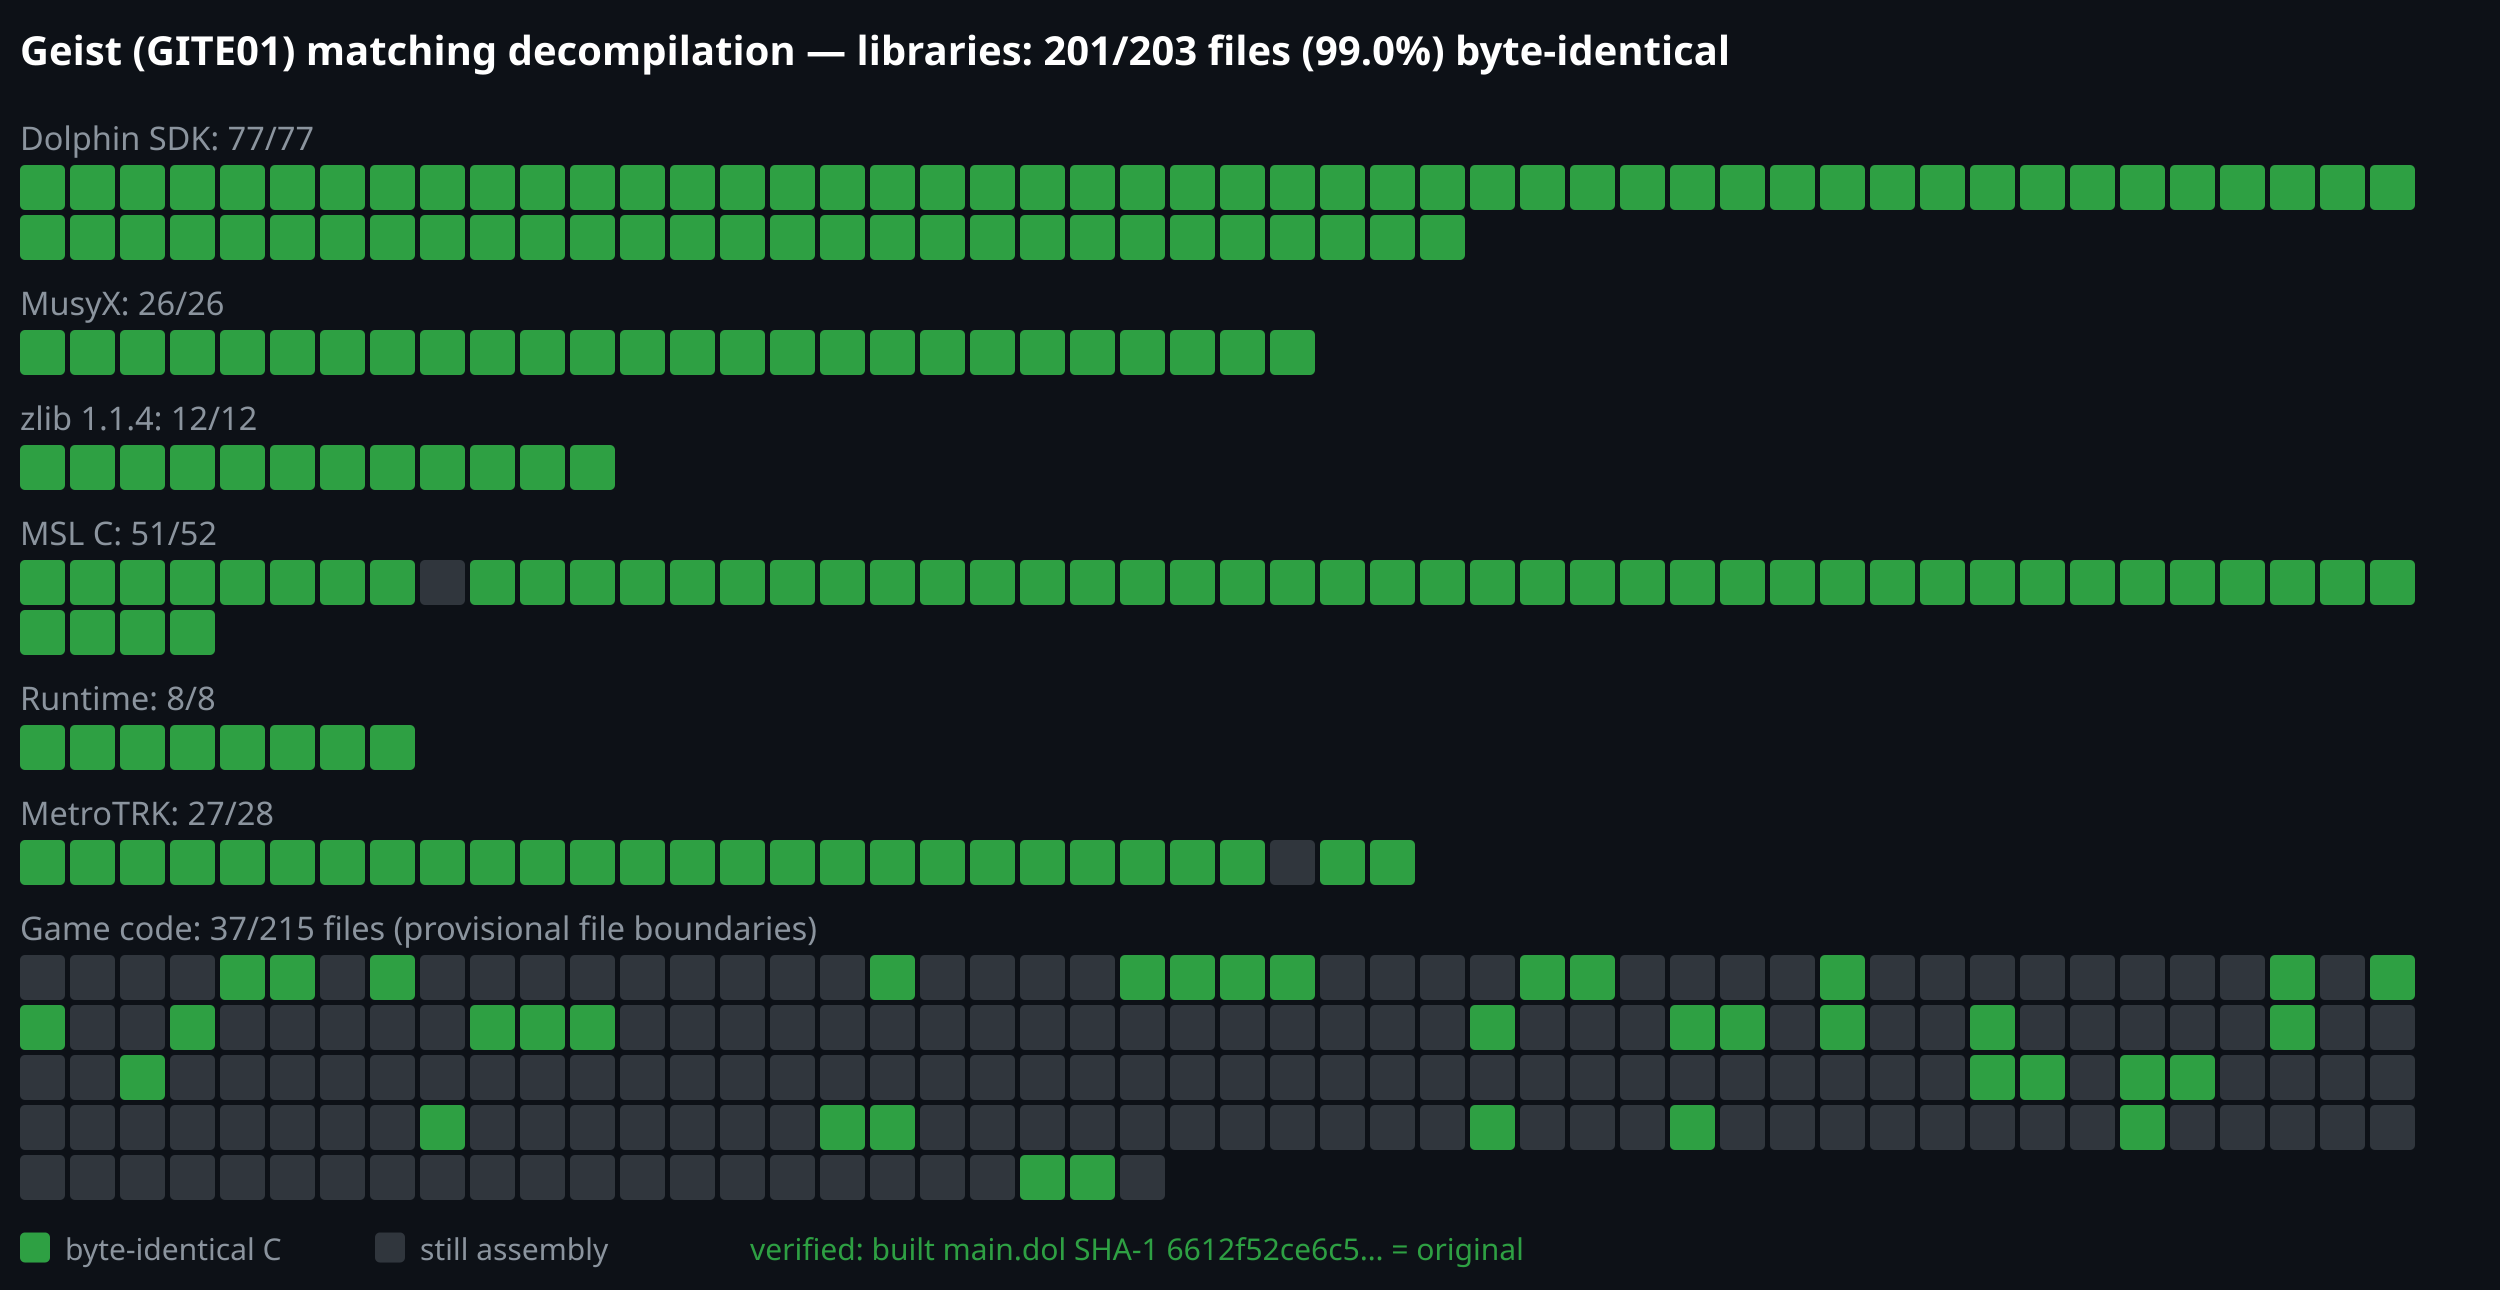
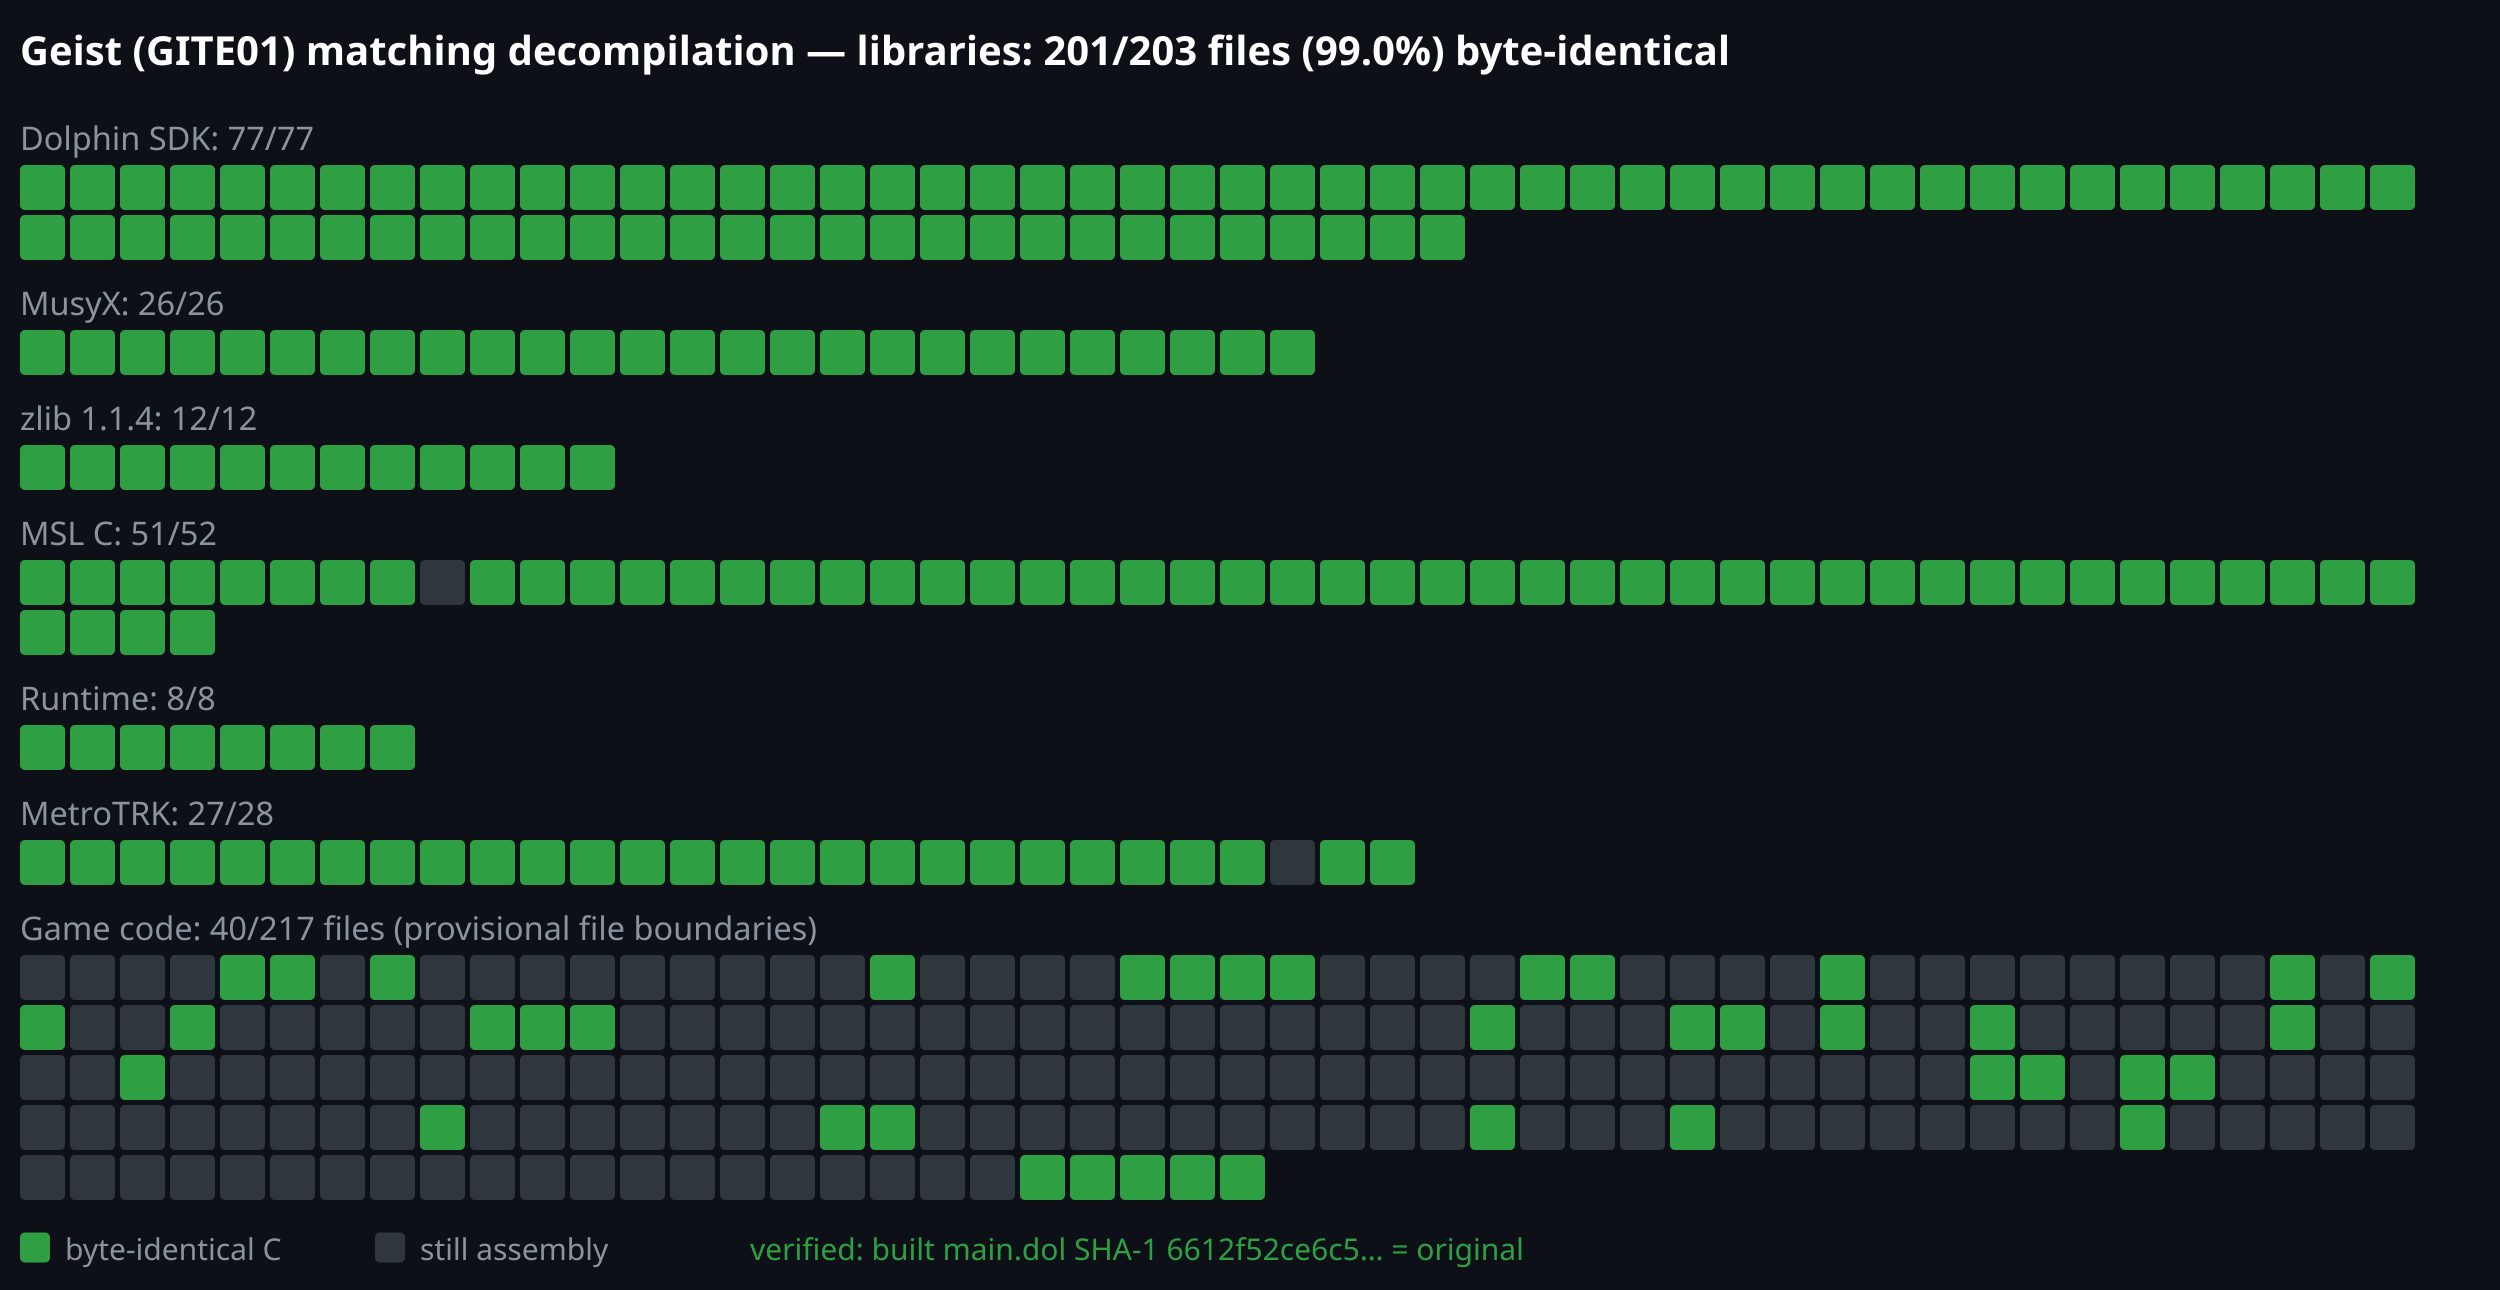
<svg xmlns="http://www.w3.org/2000/svg" viewBox="0 0 1000 516" width="1000" height="516">
  <rect width="1000" height="516" fill="#0d1117" />
  <text x="8" y="26" font-family="sans-serif" font-size="16" font-weight="bold" fill="#ffffff">Geist (GITE01) matching decompilation — libraries: 201/203 files (99.0%) byte-identical</text>
  <text x="8" y="60" font-family="sans-serif" font-size="13" font-weight="normal" fill="#8b949e">Dolphin SDK: 77/77</text>
  <rect x="8" y="66" width="18" height="18" rx="2" fill="#2ea043" />
  <rect x="28" y="66" width="18" height="18" rx="2" fill="#2ea043" />
  <rect x="48" y="66" width="18" height="18" rx="2" fill="#2ea043" />
  <rect x="68" y="66" width="18" height="18" rx="2" fill="#2ea043" />
  <rect x="88" y="66" width="18" height="18" rx="2" fill="#2ea043" />
  <rect x="108" y="66" width="18" height="18" rx="2" fill="#2ea043" />
  <rect x="128" y="66" width="18" height="18" rx="2" fill="#2ea043" />
  <rect x="148" y="66" width="18" height="18" rx="2" fill="#2ea043" />
  <rect x="168" y="66" width="18" height="18" rx="2" fill="#2ea043" />
  <rect x="188" y="66" width="18" height="18" rx="2" fill="#2ea043" />
  <rect x="208" y="66" width="18" height="18" rx="2" fill="#2ea043" />
  <rect x="228" y="66" width="18" height="18" rx="2" fill="#2ea043" />
  <rect x="248" y="66" width="18" height="18" rx="2" fill="#2ea043" />
  <rect x="268" y="66" width="18" height="18" rx="2" fill="#2ea043" />
  <rect x="288" y="66" width="18" height="18" rx="2" fill="#2ea043" />
  <rect x="308" y="66" width="18" height="18" rx="2" fill="#2ea043" />
  <rect x="328" y="66" width="18" height="18" rx="2" fill="#2ea043" />
  <rect x="348" y="66" width="18" height="18" rx="2" fill="#2ea043" />
  <rect x="368" y="66" width="18" height="18" rx="2" fill="#2ea043" />
  <rect x="388" y="66" width="18" height="18" rx="2" fill="#2ea043" />
  <rect x="408" y="66" width="18" height="18" rx="2" fill="#2ea043" />
  <rect x="428" y="66" width="18" height="18" rx="2" fill="#2ea043" />
  <rect x="448" y="66" width="18" height="18" rx="2" fill="#2ea043" />
  <rect x="468" y="66" width="18" height="18" rx="2" fill="#2ea043" />
  <rect x="488" y="66" width="18" height="18" rx="2" fill="#2ea043" />
  <rect x="508" y="66" width="18" height="18" rx="2" fill="#2ea043" />
  <rect x="528" y="66" width="18" height="18" rx="2" fill="#2ea043" />
  <rect x="548" y="66" width="18" height="18" rx="2" fill="#2ea043" />
  <rect x="568" y="66" width="18" height="18" rx="2" fill="#2ea043" />
  <rect x="588" y="66" width="18" height="18" rx="2" fill="#2ea043" />
  <rect x="608" y="66" width="18" height="18" rx="2" fill="#2ea043" />
  <rect x="628" y="66" width="18" height="18" rx="2" fill="#2ea043" />
  <rect x="648" y="66" width="18" height="18" rx="2" fill="#2ea043" />
  <rect x="668" y="66" width="18" height="18" rx="2" fill="#2ea043" />
  <rect x="688" y="66" width="18" height="18" rx="2" fill="#2ea043" />
  <rect x="708" y="66" width="18" height="18" rx="2" fill="#2ea043" />
  <rect x="728" y="66" width="18" height="18" rx="2" fill="#2ea043" />
  <rect x="748" y="66" width="18" height="18" rx="2" fill="#2ea043" />
  <rect x="768" y="66" width="18" height="18" rx="2" fill="#2ea043" />
  <rect x="788" y="66" width="18" height="18" rx="2" fill="#2ea043" />
  <rect x="808" y="66" width="18" height="18" rx="2" fill="#2ea043" />
  <rect x="828" y="66" width="18" height="18" rx="2" fill="#2ea043" />
  <rect x="848" y="66" width="18" height="18" rx="2" fill="#2ea043" />
  <rect x="868" y="66" width="18" height="18" rx="2" fill="#2ea043" />
  <rect x="888" y="66" width="18" height="18" rx="2" fill="#2ea043" />
  <rect x="908" y="66" width="18" height="18" rx="2" fill="#2ea043" />
  <rect x="928" y="66" width="18" height="18" rx="2" fill="#2ea043" />
  <rect x="948" y="66" width="18" height="18" rx="2" fill="#2ea043" />
  <rect x="8" y="86" width="18" height="18" rx="2" fill="#2ea043" />
  <rect x="28" y="86" width="18" height="18" rx="2" fill="#2ea043" />
  <rect x="48" y="86" width="18" height="18" rx="2" fill="#2ea043" />
  <rect x="68" y="86" width="18" height="18" rx="2" fill="#2ea043" />
  <rect x="88" y="86" width="18" height="18" rx="2" fill="#2ea043" />
  <rect x="108" y="86" width="18" height="18" rx="2" fill="#2ea043" />
  <rect x="128" y="86" width="18" height="18" rx="2" fill="#2ea043" />
  <rect x="148" y="86" width="18" height="18" rx="2" fill="#2ea043" />
  <rect x="168" y="86" width="18" height="18" rx="2" fill="#2ea043" />
  <rect x="188" y="86" width="18" height="18" rx="2" fill="#2ea043" />
  <rect x="208" y="86" width="18" height="18" rx="2" fill="#2ea043" />
  <rect x="228" y="86" width="18" height="18" rx="2" fill="#2ea043" />
  <rect x="248" y="86" width="18" height="18" rx="2" fill="#2ea043" />
  <rect x="268" y="86" width="18" height="18" rx="2" fill="#2ea043" />
  <rect x="288" y="86" width="18" height="18" rx="2" fill="#2ea043" />
  <rect x="308" y="86" width="18" height="18" rx="2" fill="#2ea043" />
  <rect x="328" y="86" width="18" height="18" rx="2" fill="#2ea043" />
  <rect x="348" y="86" width="18" height="18" rx="2" fill="#2ea043" />
  <rect x="368" y="86" width="18" height="18" rx="2" fill="#2ea043" />
  <rect x="388" y="86" width="18" height="18" rx="2" fill="#2ea043" />
  <rect x="408" y="86" width="18" height="18" rx="2" fill="#2ea043" />
  <rect x="428" y="86" width="18" height="18" rx="2" fill="#2ea043" />
  <rect x="448" y="86" width="18" height="18" rx="2" fill="#2ea043" />
  <rect x="468" y="86" width="18" height="18" rx="2" fill="#2ea043" />
  <rect x="488" y="86" width="18" height="18" rx="2" fill="#2ea043" />
  <rect x="508" y="86" width="18" height="18" rx="2" fill="#2ea043" />
  <rect x="528" y="86" width="18" height="18" rx="2" fill="#2ea043" />
  <rect x="548" y="86" width="18" height="18" rx="2" fill="#2ea043" />
  <rect x="568" y="86" width="18" height="18" rx="2" fill="#2ea043" />
  <text x="8" y="126" font-family="sans-serif" font-size="13" font-weight="normal" fill="#8b949e">MusyX: 26/26</text>
  <rect x="8" y="132" width="18" height="18" rx="2" fill="#2ea043" />
  <rect x="28" y="132" width="18" height="18" rx="2" fill="#2ea043" />
  <rect x="48" y="132" width="18" height="18" rx="2" fill="#2ea043" />
  <rect x="68" y="132" width="18" height="18" rx="2" fill="#2ea043" />
  <rect x="88" y="132" width="18" height="18" rx="2" fill="#2ea043" />
  <rect x="108" y="132" width="18" height="18" rx="2" fill="#2ea043" />
  <rect x="128" y="132" width="18" height="18" rx="2" fill="#2ea043" />
  <rect x="148" y="132" width="18" height="18" rx="2" fill="#2ea043" />
  <rect x="168" y="132" width="18" height="18" rx="2" fill="#2ea043" />
  <rect x="188" y="132" width="18" height="18" rx="2" fill="#2ea043" />
  <rect x="208" y="132" width="18" height="18" rx="2" fill="#2ea043" />
  <rect x="228" y="132" width="18" height="18" rx="2" fill="#2ea043" />
  <rect x="248" y="132" width="18" height="18" rx="2" fill="#2ea043" />
  <rect x="268" y="132" width="18" height="18" rx="2" fill="#2ea043" />
  <rect x="288" y="132" width="18" height="18" rx="2" fill="#2ea043" />
  <rect x="308" y="132" width="18" height="18" rx="2" fill="#2ea043" />
  <rect x="328" y="132" width="18" height="18" rx="2" fill="#2ea043" />
  <rect x="348" y="132" width="18" height="18" rx="2" fill="#2ea043" />
  <rect x="368" y="132" width="18" height="18" rx="2" fill="#2ea043" />
  <rect x="388" y="132" width="18" height="18" rx="2" fill="#2ea043" />
  <rect x="408" y="132" width="18" height="18" rx="2" fill="#2ea043" />
  <rect x="428" y="132" width="18" height="18" rx="2" fill="#2ea043" />
  <rect x="448" y="132" width="18" height="18" rx="2" fill="#2ea043" />
  <rect x="468" y="132" width="18" height="18" rx="2" fill="#2ea043" />
  <rect x="488" y="132" width="18" height="18" rx="2" fill="#2ea043" />
  <rect x="508" y="132" width="18" height="18" rx="2" fill="#2ea043" />
  <text x="8" y="172" font-family="sans-serif" font-size="13" font-weight="normal" fill="#8b949e">zlib 1.1.4: 12/12</text>
  <rect x="8" y="178" width="18" height="18" rx="2" fill="#2ea043" />
  <rect x="28" y="178" width="18" height="18" rx="2" fill="#2ea043" />
  <rect x="48" y="178" width="18" height="18" rx="2" fill="#2ea043" />
  <rect x="68" y="178" width="18" height="18" rx="2" fill="#2ea043" />
  <rect x="88" y="178" width="18" height="18" rx="2" fill="#2ea043" />
  <rect x="108" y="178" width="18" height="18" rx="2" fill="#2ea043" />
  <rect x="128" y="178" width="18" height="18" rx="2" fill="#2ea043" />
  <rect x="148" y="178" width="18" height="18" rx="2" fill="#2ea043" />
  <rect x="168" y="178" width="18" height="18" rx="2" fill="#2ea043" />
  <rect x="188" y="178" width="18" height="18" rx="2" fill="#2ea043" />
  <rect x="208" y="178" width="18" height="18" rx="2" fill="#2ea043" />
  <rect x="228" y="178" width="18" height="18" rx="2" fill="#2ea043" />
  <text x="8" y="218" font-family="sans-serif" font-size="13" font-weight="normal" fill="#8b949e">MSL C: 51/52</text>
  <rect x="8" y="224" width="18" height="18" rx="2" fill="#2ea043" />
  <rect x="28" y="224" width="18" height="18" rx="2" fill="#2ea043" />
  <rect x="48" y="224" width="18" height="18" rx="2" fill="#2ea043" />
  <rect x="68" y="224" width="18" height="18" rx="2" fill="#2ea043" />
  <rect x="88" y="224" width="18" height="18" rx="2" fill="#2ea043" />
  <rect x="108" y="224" width="18" height="18" rx="2" fill="#2ea043" />
  <rect x="128" y="224" width="18" height="18" rx="2" fill="#2ea043" />
  <rect x="148" y="224" width="18" height="18" rx="2" fill="#2ea043" />
  <rect x="168" y="224" width="18" height="18" rx="2" fill="#30363d" />
  <rect x="188" y="224" width="18" height="18" rx="2" fill="#2ea043" />
  <rect x="208" y="224" width="18" height="18" rx="2" fill="#2ea043" />
  <rect x="228" y="224" width="18" height="18" rx="2" fill="#2ea043" />
  <rect x="248" y="224" width="18" height="18" rx="2" fill="#2ea043" />
  <rect x="268" y="224" width="18" height="18" rx="2" fill="#2ea043" />
  <rect x="288" y="224" width="18" height="18" rx="2" fill="#2ea043" />
  <rect x="308" y="224" width="18" height="18" rx="2" fill="#2ea043" />
  <rect x="328" y="224" width="18" height="18" rx="2" fill="#2ea043" />
  <rect x="348" y="224" width="18" height="18" rx="2" fill="#2ea043" />
  <rect x="368" y="224" width="18" height="18" rx="2" fill="#2ea043" />
  <rect x="388" y="224" width="18" height="18" rx="2" fill="#2ea043" />
  <rect x="408" y="224" width="18" height="18" rx="2" fill="#2ea043" />
  <rect x="428" y="224" width="18" height="18" rx="2" fill="#2ea043" />
  <rect x="448" y="224" width="18" height="18" rx="2" fill="#2ea043" />
  <rect x="468" y="224" width="18" height="18" rx="2" fill="#2ea043" />
  <rect x="488" y="224" width="18" height="18" rx="2" fill="#2ea043" />
  <rect x="508" y="224" width="18" height="18" rx="2" fill="#2ea043" />
  <rect x="528" y="224" width="18" height="18" rx="2" fill="#2ea043" />
  <rect x="548" y="224" width="18" height="18" rx="2" fill="#2ea043" />
  <rect x="568" y="224" width="18" height="18" rx="2" fill="#2ea043" />
  <rect x="588" y="224" width="18" height="18" rx="2" fill="#2ea043" />
  <rect x="608" y="224" width="18" height="18" rx="2" fill="#2ea043" />
  <rect x="628" y="224" width="18" height="18" rx="2" fill="#2ea043" />
  <rect x="648" y="224" width="18" height="18" rx="2" fill="#2ea043" />
  <rect x="668" y="224" width="18" height="18" rx="2" fill="#2ea043" />
  <rect x="688" y="224" width="18" height="18" rx="2" fill="#2ea043" />
  <rect x="708" y="224" width="18" height="18" rx="2" fill="#2ea043" />
  <rect x="728" y="224" width="18" height="18" rx="2" fill="#2ea043" />
  <rect x="748" y="224" width="18" height="18" rx="2" fill="#2ea043" />
  <rect x="768" y="224" width="18" height="18" rx="2" fill="#2ea043" />
  <rect x="788" y="224" width="18" height="18" rx="2" fill="#2ea043" />
  <rect x="808" y="224" width="18" height="18" rx="2" fill="#2ea043" />
  <rect x="828" y="224" width="18" height="18" rx="2" fill="#2ea043" />
  <rect x="848" y="224" width="18" height="18" rx="2" fill="#2ea043" />
  <rect x="868" y="224" width="18" height="18" rx="2" fill="#2ea043" />
  <rect x="888" y="224" width="18" height="18" rx="2" fill="#2ea043" />
  <rect x="908" y="224" width="18" height="18" rx="2" fill="#2ea043" />
  <rect x="928" y="224" width="18" height="18" rx="2" fill="#2ea043" />
  <rect x="948" y="224" width="18" height="18" rx="2" fill="#2ea043" />
  <rect x="8" y="244" width="18" height="18" rx="2" fill="#2ea043" />
  <rect x="28" y="244" width="18" height="18" rx="2" fill="#2ea043" />
  <rect x="48" y="244" width="18" height="18" rx="2" fill="#2ea043" />
  <rect x="68" y="244" width="18" height="18" rx="2" fill="#2ea043" />
  <text x="8" y="284" font-family="sans-serif" font-size="13" font-weight="normal" fill="#8b949e">Runtime: 8/8</text>
  <rect x="8" y="290" width="18" height="18" rx="2" fill="#2ea043" />
  <rect x="28" y="290" width="18" height="18" rx="2" fill="#2ea043" />
  <rect x="48" y="290" width="18" height="18" rx="2" fill="#2ea043" />
  <rect x="68" y="290" width="18" height="18" rx="2" fill="#2ea043" />
  <rect x="88" y="290" width="18" height="18" rx="2" fill="#2ea043" />
  <rect x="108" y="290" width="18" height="18" rx="2" fill="#2ea043" />
  <rect x="128" y="290" width="18" height="18" rx="2" fill="#2ea043" />
  <rect x="148" y="290" width="18" height="18" rx="2" fill="#2ea043" />
  <text x="8" y="330" font-family="sans-serif" font-size="13" font-weight="normal" fill="#8b949e">MetroTRK: 27/28</text>
  <rect x="8" y="336" width="18" height="18" rx="2" fill="#2ea043" />
  <rect x="28" y="336" width="18" height="18" rx="2" fill="#2ea043" />
  <rect x="48" y="336" width="18" height="18" rx="2" fill="#2ea043" />
  <rect x="68" y="336" width="18" height="18" rx="2" fill="#2ea043" />
  <rect x="88" y="336" width="18" height="18" rx="2" fill="#2ea043" />
  <rect x="108" y="336" width="18" height="18" rx="2" fill="#2ea043" />
  <rect x="128" y="336" width="18" height="18" rx="2" fill="#2ea043" />
  <rect x="148" y="336" width="18" height="18" rx="2" fill="#2ea043" />
  <rect x="168" y="336" width="18" height="18" rx="2" fill="#2ea043" />
  <rect x="188" y="336" width="18" height="18" rx="2" fill="#2ea043" />
  <rect x="208" y="336" width="18" height="18" rx="2" fill="#2ea043" />
  <rect x="228" y="336" width="18" height="18" rx="2" fill="#2ea043" />
  <rect x="248" y="336" width="18" height="18" rx="2" fill="#2ea043" />
  <rect x="268" y="336" width="18" height="18" rx="2" fill="#2ea043" />
  <rect x="288" y="336" width="18" height="18" rx="2" fill="#2ea043" />
  <rect x="308" y="336" width="18" height="18" rx="2" fill="#2ea043" />
  <rect x="328" y="336" width="18" height="18" rx="2" fill="#2ea043" />
  <rect x="348" y="336" width="18" height="18" rx="2" fill="#2ea043" />
  <rect x="368" y="336" width="18" height="18" rx="2" fill="#2ea043" />
  <rect x="388" y="336" width="18" height="18" rx="2" fill="#2ea043" />
  <rect x="408" y="336" width="18" height="18" rx="2" fill="#2ea043" />
  <rect x="428" y="336" width="18" height="18" rx="2" fill="#2ea043" />
  <rect x="448" y="336" width="18" height="18" rx="2" fill="#2ea043" />
  <rect x="468" y="336" width="18" height="18" rx="2" fill="#2ea043" />
  <rect x="488" y="336" width="18" height="18" rx="2" fill="#2ea043" />
  <rect x="508" y="336" width="18" height="18" rx="2" fill="#30363d" />
  <rect x="528" y="336" width="18" height="18" rx="2" fill="#2ea043" />
  <rect x="548" y="336" width="18" height="18" rx="2" fill="#2ea043" />
-   <text x="8" y="376" font-family="sans-serif" font-size="13" font-weight="normal" fill="#8b949e">Game code: 37/215 files (provisional file boundaries)</text>
+   <text x="8" y="376" font-family="sans-serif" font-size="13" font-weight="normal" fill="#8b949e">Game code: 40/217 files (provisional file boundaries)</text>
  <rect x="8" y="382" width="18" height="18" rx="2" fill="#30363d" />
  <rect x="28" y="382" width="18" height="18" rx="2" fill="#30363d" />
  <rect x="48" y="382" width="18" height="18" rx="2" fill="#30363d" />
  <rect x="68" y="382" width="18" height="18" rx="2" fill="#30363d" />
  <rect x="88" y="382" width="18" height="18" rx="2" fill="#2ea043" />
  <rect x="108" y="382" width="18" height="18" rx="2" fill="#2ea043" />
  <rect x="128" y="382" width="18" height="18" rx="2" fill="#30363d" />
  <rect x="148" y="382" width="18" height="18" rx="2" fill="#2ea043" />
  <rect x="168" y="382" width="18" height="18" rx="2" fill="#30363d" />
  <rect x="188" y="382" width="18" height="18" rx="2" fill="#30363d" />
  <rect x="208" y="382" width="18" height="18" rx="2" fill="#30363d" />
  <rect x="228" y="382" width="18" height="18" rx="2" fill="#30363d" />
  <rect x="248" y="382" width="18" height="18" rx="2" fill="#30363d" />
  <rect x="268" y="382" width="18" height="18" rx="2" fill="#30363d" />
  <rect x="288" y="382" width="18" height="18" rx="2" fill="#30363d" />
  <rect x="308" y="382" width="18" height="18" rx="2" fill="#30363d" />
  <rect x="328" y="382" width="18" height="18" rx="2" fill="#30363d" />
  <rect x="348" y="382" width="18" height="18" rx="2" fill="#2ea043" />
  <rect x="368" y="382" width="18" height="18" rx="2" fill="#30363d" />
  <rect x="388" y="382" width="18" height="18" rx="2" fill="#30363d" />
  <rect x="408" y="382" width="18" height="18" rx="2" fill="#30363d" />
  <rect x="428" y="382" width="18" height="18" rx="2" fill="#30363d" />
  <rect x="448" y="382" width="18" height="18" rx="2" fill="#2ea043" />
  <rect x="468" y="382" width="18" height="18" rx="2" fill="#2ea043" />
  <rect x="488" y="382" width="18" height="18" rx="2" fill="#2ea043" />
  <rect x="508" y="382" width="18" height="18" rx="2" fill="#2ea043" />
  <rect x="528" y="382" width="18" height="18" rx="2" fill="#30363d" />
  <rect x="548" y="382" width="18" height="18" rx="2" fill="#30363d" />
  <rect x="568" y="382" width="18" height="18" rx="2" fill="#30363d" />
  <rect x="588" y="382" width="18" height="18" rx="2" fill="#30363d" />
  <rect x="608" y="382" width="18" height="18" rx="2" fill="#2ea043" />
  <rect x="628" y="382" width="18" height="18" rx="2" fill="#2ea043" />
  <rect x="648" y="382" width="18" height="18" rx="2" fill="#30363d" />
  <rect x="668" y="382" width="18" height="18" rx="2" fill="#30363d" />
  <rect x="688" y="382" width="18" height="18" rx="2" fill="#30363d" />
  <rect x="708" y="382" width="18" height="18" rx="2" fill="#30363d" />
  <rect x="728" y="382" width="18" height="18" rx="2" fill="#2ea043" />
  <rect x="748" y="382" width="18" height="18" rx="2" fill="#30363d" />
  <rect x="768" y="382" width="18" height="18" rx="2" fill="#30363d" />
  <rect x="788" y="382" width="18" height="18" rx="2" fill="#30363d" />
  <rect x="808" y="382" width="18" height="18" rx="2" fill="#30363d" />
  <rect x="828" y="382" width="18" height="18" rx="2" fill="#30363d" />
  <rect x="848" y="382" width="18" height="18" rx="2" fill="#30363d" />
  <rect x="868" y="382" width="18" height="18" rx="2" fill="#30363d" />
  <rect x="888" y="382" width="18" height="18" rx="2" fill="#30363d" />
  <rect x="908" y="382" width="18" height="18" rx="2" fill="#2ea043" />
  <rect x="928" y="382" width="18" height="18" rx="2" fill="#30363d" />
  <rect x="948" y="382" width="18" height="18" rx="2" fill="#2ea043" />
  <rect x="8" y="402" width="18" height="18" rx="2" fill="#2ea043" />
  <rect x="28" y="402" width="18" height="18" rx="2" fill="#30363d" />
  <rect x="48" y="402" width="18" height="18" rx="2" fill="#30363d" />
  <rect x="68" y="402" width="18" height="18" rx="2" fill="#2ea043" />
  <rect x="88" y="402" width="18" height="18" rx="2" fill="#30363d" />
  <rect x="108" y="402" width="18" height="18" rx="2" fill="#30363d" />
  <rect x="128" y="402" width="18" height="18" rx="2" fill="#30363d" />
  <rect x="148" y="402" width="18" height="18" rx="2" fill="#30363d" />
  <rect x="168" y="402" width="18" height="18" rx="2" fill="#30363d" />
  <rect x="188" y="402" width="18" height="18" rx="2" fill="#2ea043" />
  <rect x="208" y="402" width="18" height="18" rx="2" fill="#2ea043" />
  <rect x="228" y="402" width="18" height="18" rx="2" fill="#2ea043" />
  <rect x="248" y="402" width="18" height="18" rx="2" fill="#30363d" />
  <rect x="268" y="402" width="18" height="18" rx="2" fill="#30363d" />
  <rect x="288" y="402" width="18" height="18" rx="2" fill="#30363d" />
  <rect x="308" y="402" width="18" height="18" rx="2" fill="#30363d" />
  <rect x="328" y="402" width="18" height="18" rx="2" fill="#30363d" />
  <rect x="348" y="402" width="18" height="18" rx="2" fill="#30363d" />
  <rect x="368" y="402" width="18" height="18" rx="2" fill="#30363d" />
  <rect x="388" y="402" width="18" height="18" rx="2" fill="#30363d" />
  <rect x="408" y="402" width="18" height="18" rx="2" fill="#30363d" />
  <rect x="428" y="402" width="18" height="18" rx="2" fill="#30363d" />
  <rect x="448" y="402" width="18" height="18" rx="2" fill="#30363d" />
  <rect x="468" y="402" width="18" height="18" rx="2" fill="#30363d" />
  <rect x="488" y="402" width="18" height="18" rx="2" fill="#30363d" />
  <rect x="508" y="402" width="18" height="18" rx="2" fill="#30363d" />
  <rect x="528" y="402" width="18" height="18" rx="2" fill="#30363d" />
  <rect x="548" y="402" width="18" height="18" rx="2" fill="#30363d" />
  <rect x="568" y="402" width="18" height="18" rx="2" fill="#30363d" />
  <rect x="588" y="402" width="18" height="18" rx="2" fill="#2ea043" />
  <rect x="608" y="402" width="18" height="18" rx="2" fill="#30363d" />
  <rect x="628" y="402" width="18" height="18" rx="2" fill="#30363d" />
  <rect x="648" y="402" width="18" height="18" rx="2" fill="#30363d" />
  <rect x="668" y="402" width="18" height="18" rx="2" fill="#2ea043" />
  <rect x="688" y="402" width="18" height="18" rx="2" fill="#2ea043" />
  <rect x="708" y="402" width="18" height="18" rx="2" fill="#30363d" />
  <rect x="728" y="402" width="18" height="18" rx="2" fill="#2ea043" />
  <rect x="748" y="402" width="18" height="18" rx="2" fill="#30363d" />
  <rect x="768" y="402" width="18" height="18" rx="2" fill="#30363d" />
  <rect x="788" y="402" width="18" height="18" rx="2" fill="#2ea043" />
  <rect x="808" y="402" width="18" height="18" rx="2" fill="#30363d" />
  <rect x="828" y="402" width="18" height="18" rx="2" fill="#30363d" />
  <rect x="848" y="402" width="18" height="18" rx="2" fill="#30363d" />
  <rect x="868" y="402" width="18" height="18" rx="2" fill="#30363d" />
  <rect x="888" y="402" width="18" height="18" rx="2" fill="#30363d" />
  <rect x="908" y="402" width="18" height="18" rx="2" fill="#2ea043" />
  <rect x="928" y="402" width="18" height="18" rx="2" fill="#30363d" />
  <rect x="948" y="402" width="18" height="18" rx="2" fill="#30363d" />
  <rect x="8" y="422" width="18" height="18" rx="2" fill="#30363d" />
  <rect x="28" y="422" width="18" height="18" rx="2" fill="#30363d" />
  <rect x="48" y="422" width="18" height="18" rx="2" fill="#2ea043" />
  <rect x="68" y="422" width="18" height="18" rx="2" fill="#30363d" />
  <rect x="88" y="422" width="18" height="18" rx="2" fill="#30363d" />
  <rect x="108" y="422" width="18" height="18" rx="2" fill="#30363d" />
  <rect x="128" y="422" width="18" height="18" rx="2" fill="#30363d" />
  <rect x="148" y="422" width="18" height="18" rx="2" fill="#30363d" />
  <rect x="168" y="422" width="18" height="18" rx="2" fill="#30363d" />
  <rect x="188" y="422" width="18" height="18" rx="2" fill="#30363d" />
  <rect x="208" y="422" width="18" height="18" rx="2" fill="#30363d" />
  <rect x="228" y="422" width="18" height="18" rx="2" fill="#30363d" />
  <rect x="248" y="422" width="18" height="18" rx="2" fill="#30363d" />
  <rect x="268" y="422" width="18" height="18" rx="2" fill="#30363d" />
  <rect x="288" y="422" width="18" height="18" rx="2" fill="#30363d" />
  <rect x="308" y="422" width="18" height="18" rx="2" fill="#30363d" />
  <rect x="328" y="422" width="18" height="18" rx="2" fill="#30363d" />
  <rect x="348" y="422" width="18" height="18" rx="2" fill="#30363d" />
  <rect x="368" y="422" width="18" height="18" rx="2" fill="#30363d" />
  <rect x="388" y="422" width="18" height="18" rx="2" fill="#30363d" />
  <rect x="408" y="422" width="18" height="18" rx="2" fill="#30363d" />
  <rect x="428" y="422" width="18" height="18" rx="2" fill="#30363d" />
  <rect x="448" y="422" width="18" height="18" rx="2" fill="#30363d" />
  <rect x="468" y="422" width="18" height="18" rx="2" fill="#30363d" />
  <rect x="488" y="422" width="18" height="18" rx="2" fill="#30363d" />
  <rect x="508" y="422" width="18" height="18" rx="2" fill="#30363d" />
  <rect x="528" y="422" width="18" height="18" rx="2" fill="#30363d" />
  <rect x="548" y="422" width="18" height="18" rx="2" fill="#30363d" />
  <rect x="568" y="422" width="18" height="18" rx="2" fill="#30363d" />
  <rect x="588" y="422" width="18" height="18" rx="2" fill="#30363d" />
  <rect x="608" y="422" width="18" height="18" rx="2" fill="#30363d" />
  <rect x="628" y="422" width="18" height="18" rx="2" fill="#30363d" />
  <rect x="648" y="422" width="18" height="18" rx="2" fill="#30363d" />
  <rect x="668" y="422" width="18" height="18" rx="2" fill="#30363d" />
  <rect x="688" y="422" width="18" height="18" rx="2" fill="#30363d" />
  <rect x="708" y="422" width="18" height="18" rx="2" fill="#30363d" />
  <rect x="728" y="422" width="18" height="18" rx="2" fill="#30363d" />
  <rect x="748" y="422" width="18" height="18" rx="2" fill="#30363d" />
  <rect x="768" y="422" width="18" height="18" rx="2" fill="#30363d" />
  <rect x="788" y="422" width="18" height="18" rx="2" fill="#2ea043" />
  <rect x="808" y="422" width="18" height="18" rx="2" fill="#2ea043" />
  <rect x="828" y="422" width="18" height="18" rx="2" fill="#30363d" />
  <rect x="848" y="422" width="18" height="18" rx="2" fill="#2ea043" />
  <rect x="868" y="422" width="18" height="18" rx="2" fill="#2ea043" />
  <rect x="888" y="422" width="18" height="18" rx="2" fill="#30363d" />
  <rect x="908" y="422" width="18" height="18" rx="2" fill="#30363d" />
  <rect x="928" y="422" width="18" height="18" rx="2" fill="#30363d" />
  <rect x="948" y="422" width="18" height="18" rx="2" fill="#30363d" />
  <rect x="8" y="442" width="18" height="18" rx="2" fill="#30363d" />
  <rect x="28" y="442" width="18" height="18" rx="2" fill="#30363d" />
  <rect x="48" y="442" width="18" height="18" rx="2" fill="#30363d" />
  <rect x="68" y="442" width="18" height="18" rx="2" fill="#30363d" />
  <rect x="88" y="442" width="18" height="18" rx="2" fill="#30363d" />
  <rect x="108" y="442" width="18" height="18" rx="2" fill="#30363d" />
  <rect x="128" y="442" width="18" height="18" rx="2" fill="#30363d" />
  <rect x="148" y="442" width="18" height="18" rx="2" fill="#30363d" />
  <rect x="168" y="442" width="18" height="18" rx="2" fill="#2ea043" />
  <rect x="188" y="442" width="18" height="18" rx="2" fill="#30363d" />
  <rect x="208" y="442" width="18" height="18" rx="2" fill="#30363d" />
  <rect x="228" y="442" width="18" height="18" rx="2" fill="#30363d" />
  <rect x="248" y="442" width="18" height="18" rx="2" fill="#30363d" />
  <rect x="268" y="442" width="18" height="18" rx="2" fill="#30363d" />
  <rect x="288" y="442" width="18" height="18" rx="2" fill="#30363d" />
  <rect x="308" y="442" width="18" height="18" rx="2" fill="#30363d" />
  <rect x="328" y="442" width="18" height="18" rx="2" fill="#2ea043" />
  <rect x="348" y="442" width="18" height="18" rx="2" fill="#2ea043" />
  <rect x="368" y="442" width="18" height="18" rx="2" fill="#30363d" />
  <rect x="388" y="442" width="18" height="18" rx="2" fill="#30363d" />
  <rect x="408" y="442" width="18" height="18" rx="2" fill="#30363d" />
  <rect x="428" y="442" width="18" height="18" rx="2" fill="#30363d" />
  <rect x="448" y="442" width="18" height="18" rx="2" fill="#30363d" />
  <rect x="468" y="442" width="18" height="18" rx="2" fill="#30363d" />
  <rect x="488" y="442" width="18" height="18" rx="2" fill="#30363d" />
  <rect x="508" y="442" width="18" height="18" rx="2" fill="#30363d" />
  <rect x="528" y="442" width="18" height="18" rx="2" fill="#30363d" />
  <rect x="548" y="442" width="18" height="18" rx="2" fill="#30363d" />
  <rect x="568" y="442" width="18" height="18" rx="2" fill="#30363d" />
  <rect x="588" y="442" width="18" height="18" rx="2" fill="#2ea043" />
  <rect x="608" y="442" width="18" height="18" rx="2" fill="#30363d" />
  <rect x="628" y="442" width="18" height="18" rx="2" fill="#30363d" />
  <rect x="648" y="442" width="18" height="18" rx="2" fill="#30363d" />
  <rect x="668" y="442" width="18" height="18" rx="2" fill="#2ea043" />
  <rect x="688" y="442" width="18" height="18" rx="2" fill="#30363d" />
  <rect x="708" y="442" width="18" height="18" rx="2" fill="#30363d" />
  <rect x="728" y="442" width="18" height="18" rx="2" fill="#30363d" />
  <rect x="748" y="442" width="18" height="18" rx="2" fill="#30363d" />
  <rect x="768" y="442" width="18" height="18" rx="2" fill="#30363d" />
  <rect x="788" y="442" width="18" height="18" rx="2" fill="#30363d" />
  <rect x="808" y="442" width="18" height="18" rx="2" fill="#30363d" />
  <rect x="828" y="442" width="18" height="18" rx="2" fill="#30363d" />
  <rect x="848" y="442" width="18" height="18" rx="2" fill="#2ea043" />
  <rect x="868" y="442" width="18" height="18" rx="2" fill="#30363d" />
  <rect x="888" y="442" width="18" height="18" rx="2" fill="#30363d" />
  <rect x="908" y="442" width="18" height="18" rx="2" fill="#30363d" />
  <rect x="928" y="442" width="18" height="18" rx="2" fill="#30363d" />
  <rect x="948" y="442" width="18" height="18" rx="2" fill="#30363d" />
  <rect x="8" y="462" width="18" height="18" rx="2" fill="#30363d" />
  <rect x="28" y="462" width="18" height="18" rx="2" fill="#30363d" />
  <rect x="48" y="462" width="18" height="18" rx="2" fill="#30363d" />
  <rect x="68" y="462" width="18" height="18" rx="2" fill="#30363d" />
  <rect x="88" y="462" width="18" height="18" rx="2" fill="#30363d" />
  <rect x="108" y="462" width="18" height="18" rx="2" fill="#30363d" />
  <rect x="128" y="462" width="18" height="18" rx="2" fill="#30363d" />
  <rect x="148" y="462" width="18" height="18" rx="2" fill="#30363d" />
  <rect x="168" y="462" width="18" height="18" rx="2" fill="#30363d" />
  <rect x="188" y="462" width="18" height="18" rx="2" fill="#30363d" />
  <rect x="208" y="462" width="18" height="18" rx="2" fill="#30363d" />
  <rect x="228" y="462" width="18" height="18" rx="2" fill="#30363d" />
  <rect x="248" y="462" width="18" height="18" rx="2" fill="#30363d" />
  <rect x="268" y="462" width="18" height="18" rx="2" fill="#30363d" />
  <rect x="288" y="462" width="18" height="18" rx="2" fill="#30363d" />
  <rect x="308" y="462" width="18" height="18" rx="2" fill="#30363d" />
  <rect x="328" y="462" width="18" height="18" rx="2" fill="#30363d" />
  <rect x="348" y="462" width="18" height="18" rx="2" fill="#30363d" />
  <rect x="368" y="462" width="18" height="18" rx="2" fill="#30363d" />
  <rect x="388" y="462" width="18" height="18" rx="2" fill="#30363d" />
  <rect x="408" y="462" width="18" height="18" rx="2" fill="#2ea043" />
  <rect x="428" y="462" width="18" height="18" rx="2" fill="#2ea043" />
-   <rect x="448" y="462" width="18" height="18" rx="2" fill="#30363d" />
+   <rect x="448" y="462" width="18" height="18" rx="2" fill="#2ea043" />
+   <rect x="468" y="462" width="18" height="18" rx="2" fill="#2ea043" />
+   <rect x="488" y="462" width="18" height="18" rx="2" fill="#2ea043" />
  <rect x="8" y="493" width="12" height="12" rx="2" fill="#2ea043" />
  <text x="26" y="504" font-family="sans-serif" font-size="12" font-weight="normal" fill="#8b949e">byte-identical C</text>
  <rect x="150" y="493" width="12" height="12" rx="2" fill="#30363d" />
  <text x="168" y="504" font-family="sans-serif" font-size="12" font-weight="normal" fill="#8b949e">still assembly</text>
  <text x="300" y="504" font-family="sans-serif" font-size="12" font-weight="normal" fill="#2ea043">verified: built main.dol SHA-1 6612f52ce6c5… = original</text>
</svg>
